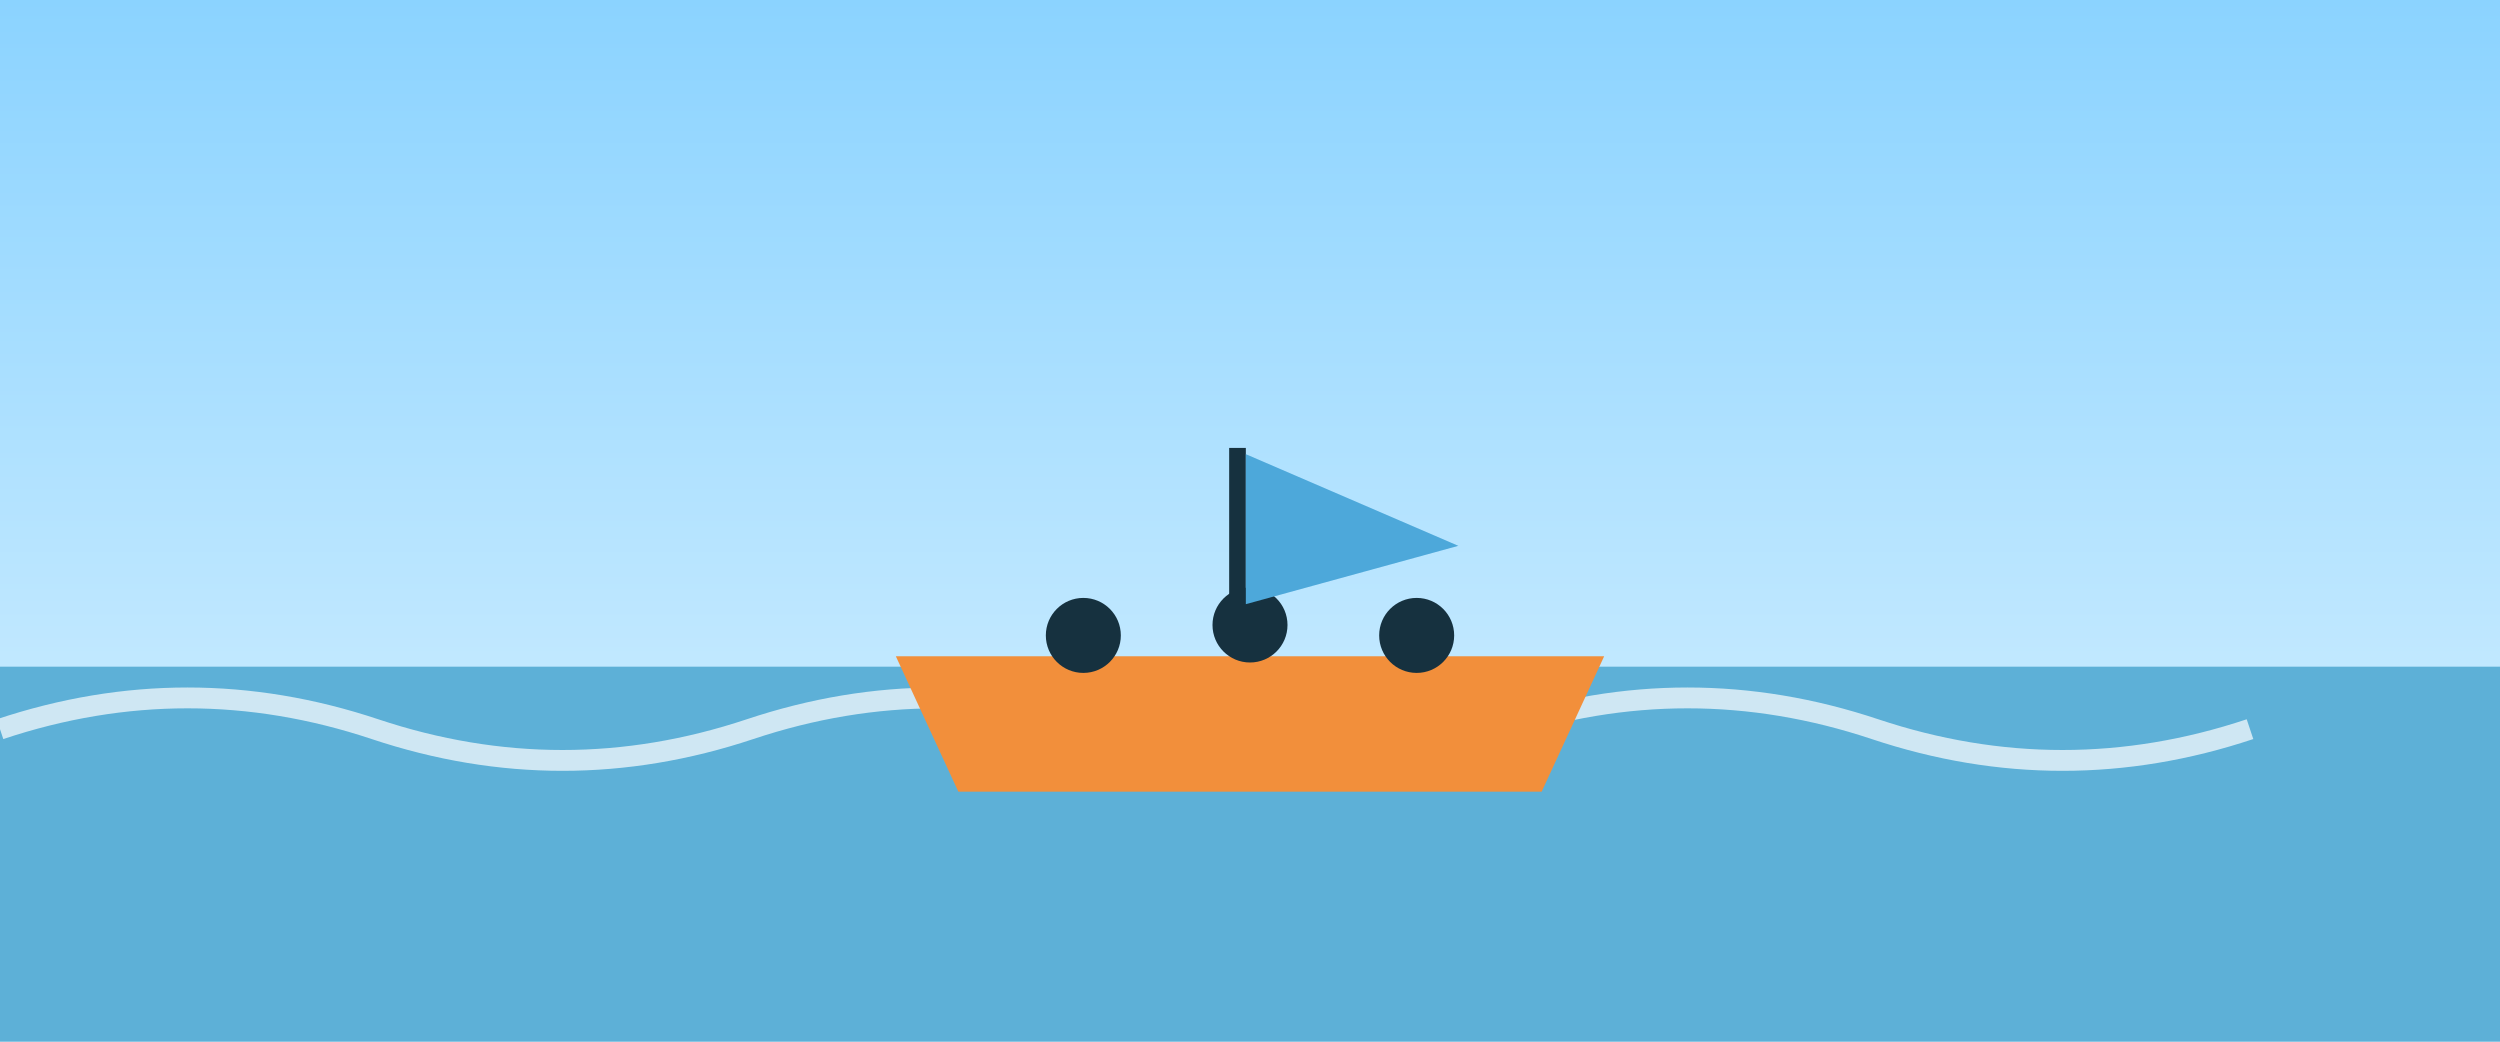
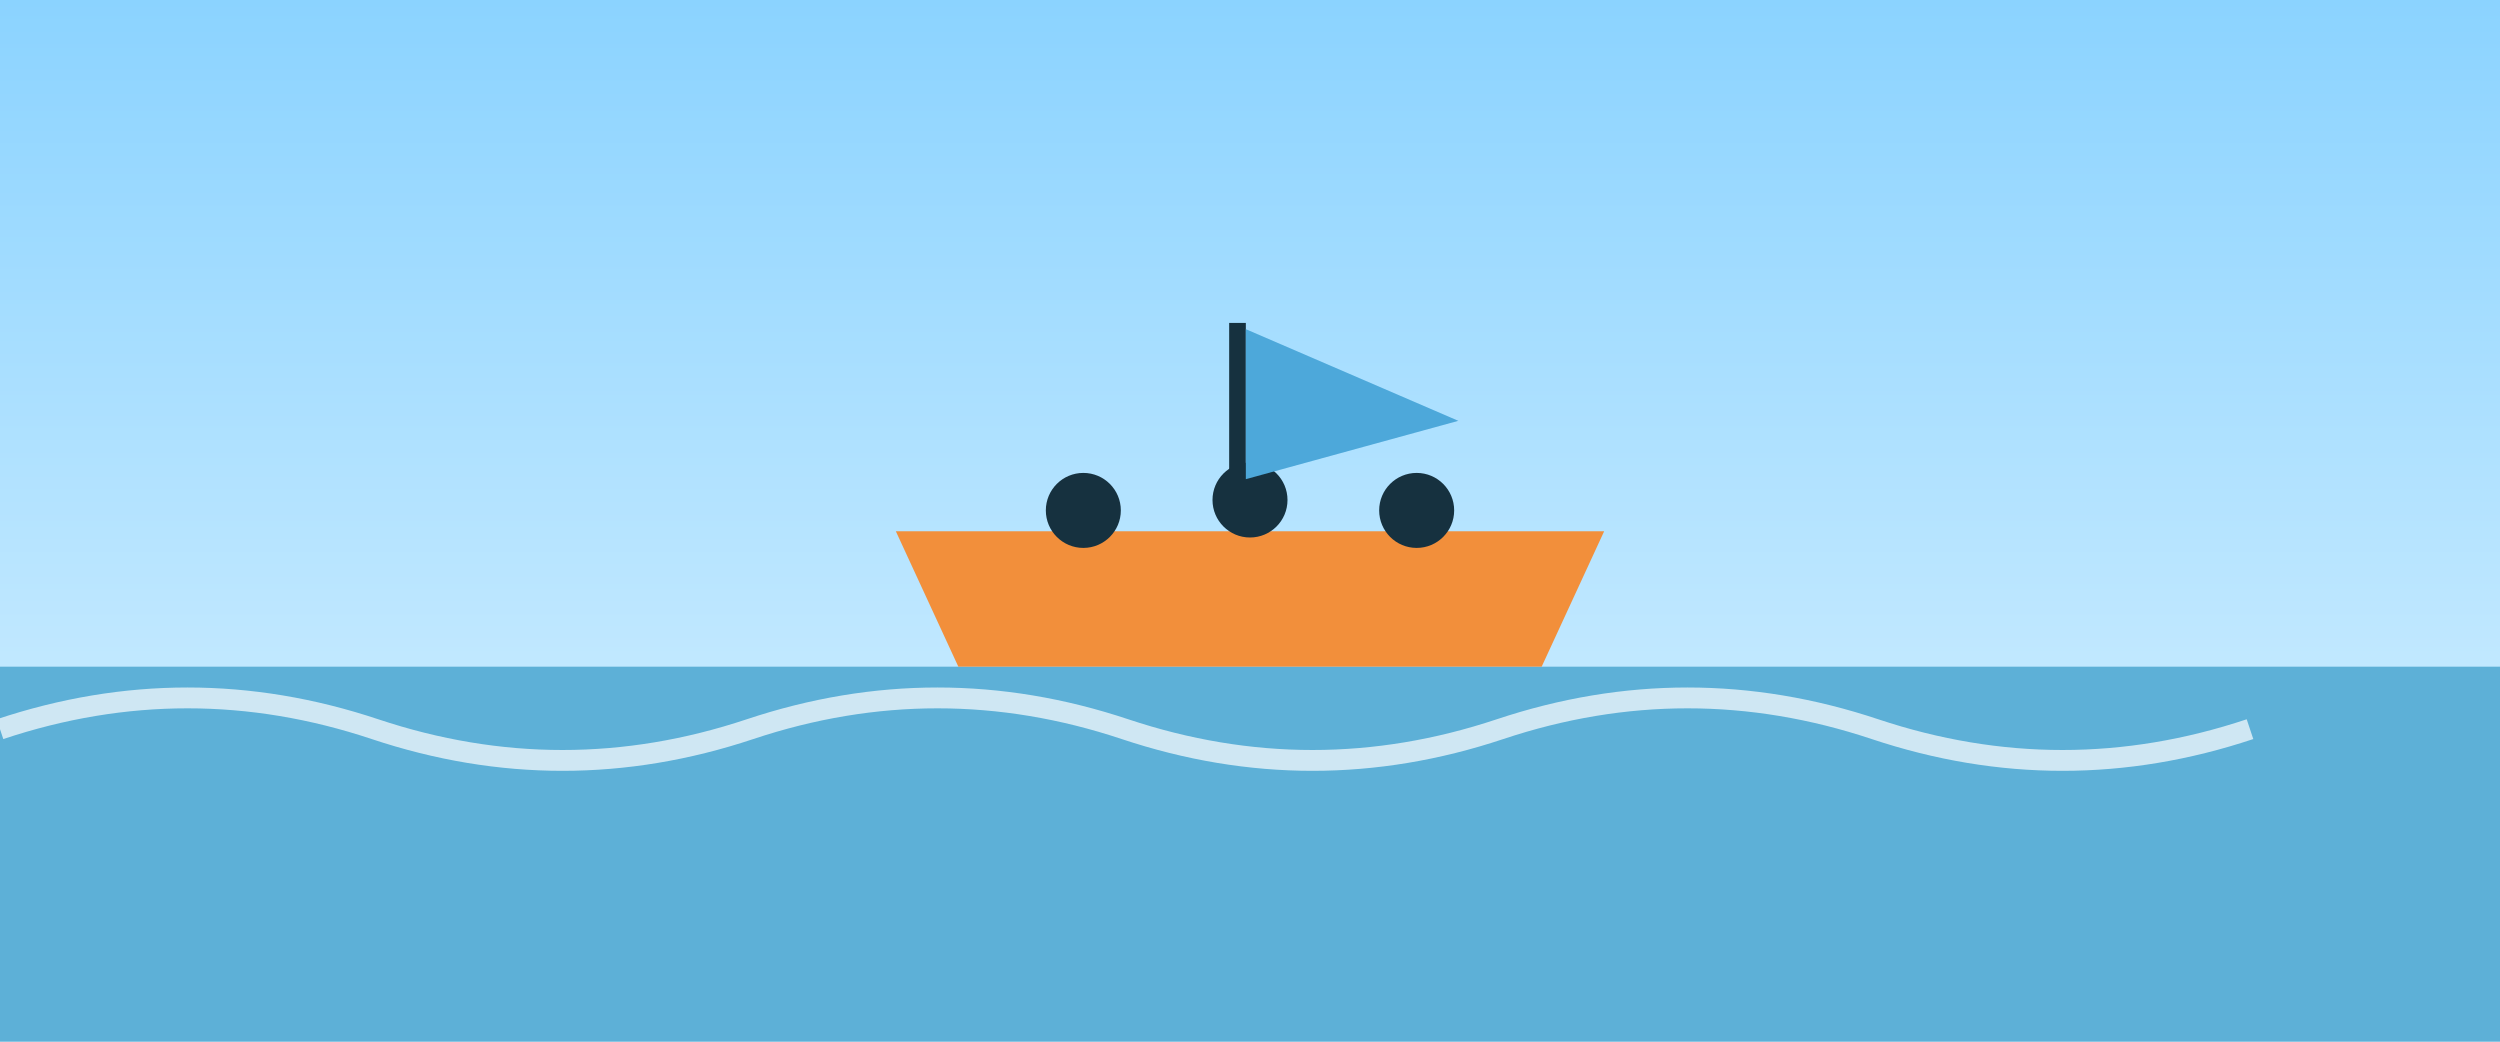
<svg xmlns="http://www.w3.org/2000/svg" viewBox="0 0 1200 500" role="img" aria-label="Imagem hero de rafting">
  <defs>
    <linearGradient id="ceu" x1="0" x2="0" y1="0" y2="1">
      <stop offset="0%" stop-color="#8bd3ff" />
      <stop offset="100%" stop-color="#dff4ff" />
    </linearGradient>
  </defs>
  <rect width="1200" height="500" fill="url(#ceu)" />
  <rect y="320" width="1200" height="180" fill="#5db0d7" />
  <path d="M0 350c60-20 120-20 180 0s120 20 180 0 120-20 180 0 120 20 180 0 120-20 180 0 120 20 180 0" fill="none" stroke="#ffffff" stroke-width="10" opacity="0.7" />
-   <path d="M430 315h340l-30 65H460z" fill="#f28f3b" />
-   <circle cx="520" cy="305" r="18" fill="#16313f" />
-   <circle cx="600" cy="300" r="18" fill="#16313f" />
-   <circle cx="680" cy="305" r="18" fill="#16313f" />
-   <rect x="590" y="215" width="8" height="78" fill="#16313f" />
-   <polygon points="598,218 700,262 598,290" fill="#4da8da" />
+   <path d="M430 255h340l-30 65H460z" fill="#f28f3b" />
+   <circle cx="520" cy="245" r="18" fill="#16313f" />
+   <circle cx="600" cy="240" r="18" fill="#16313f" />
+   <circle cx="680" cy="245" r="18" fill="#16313f" />
+   <rect x="590" y="155" width="8" height="78" fill="#16313f" />
+   <polygon points="598,158 700,202 598,230" fill="#4da8da" />
</svg>
